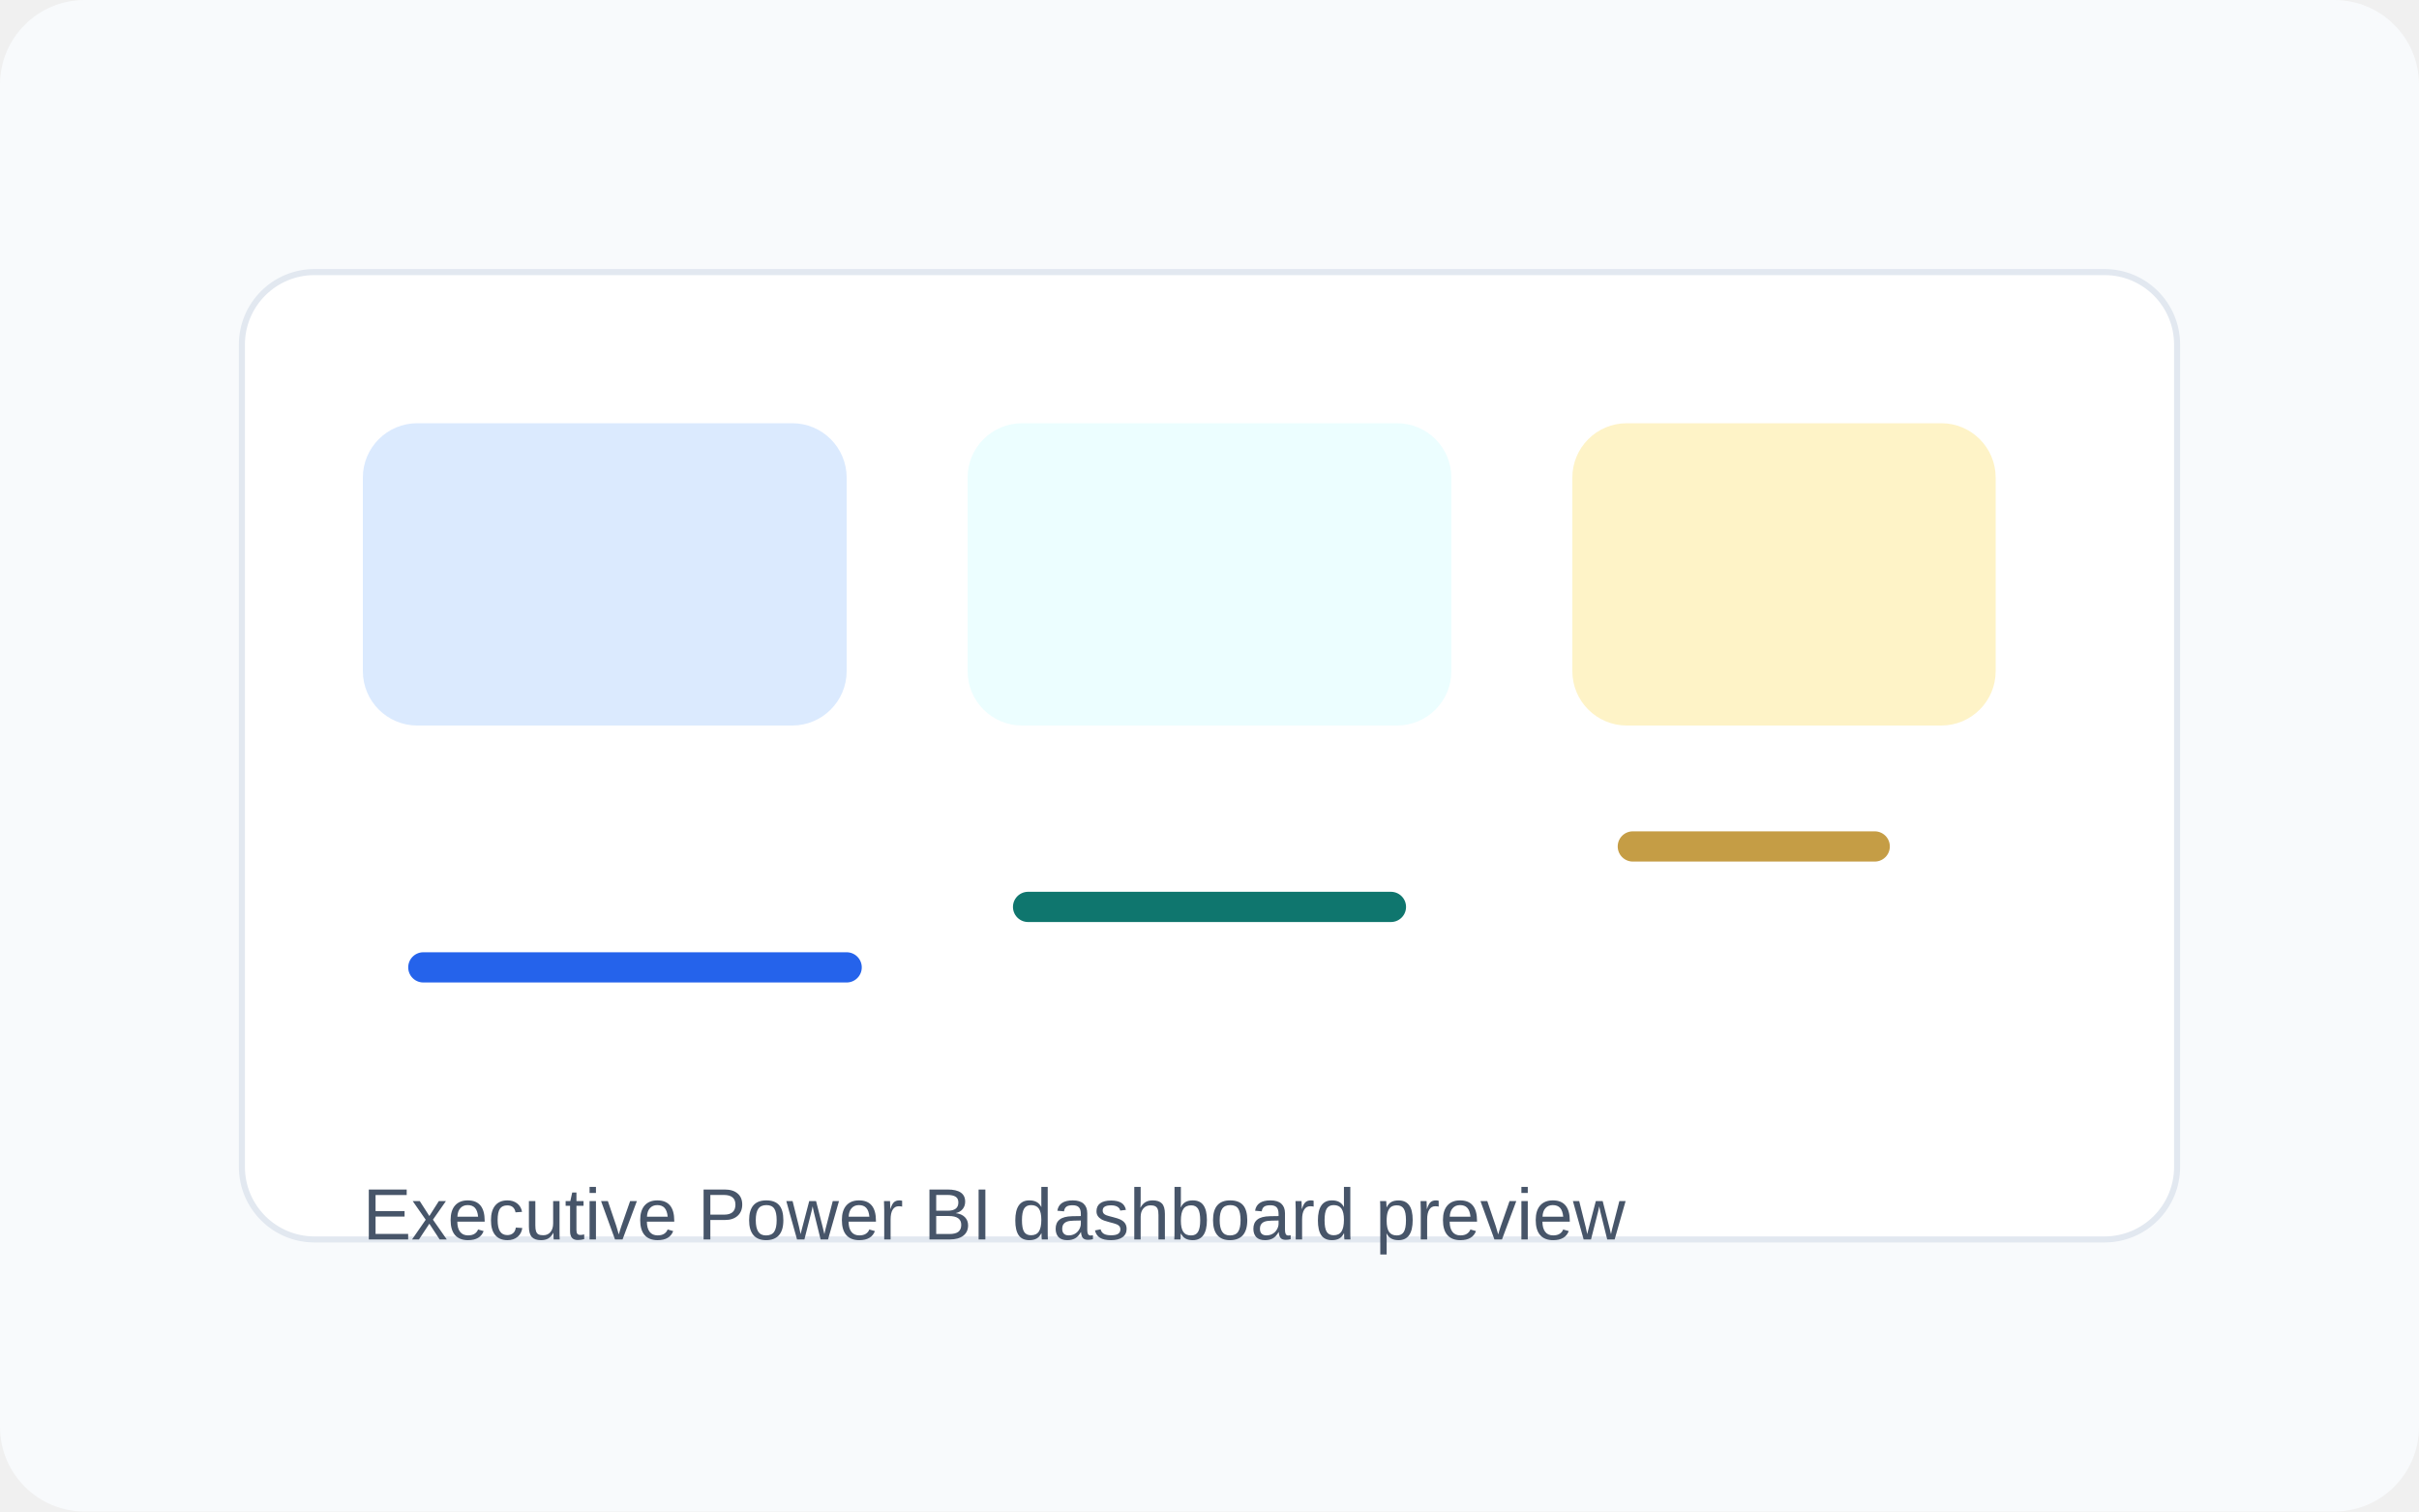
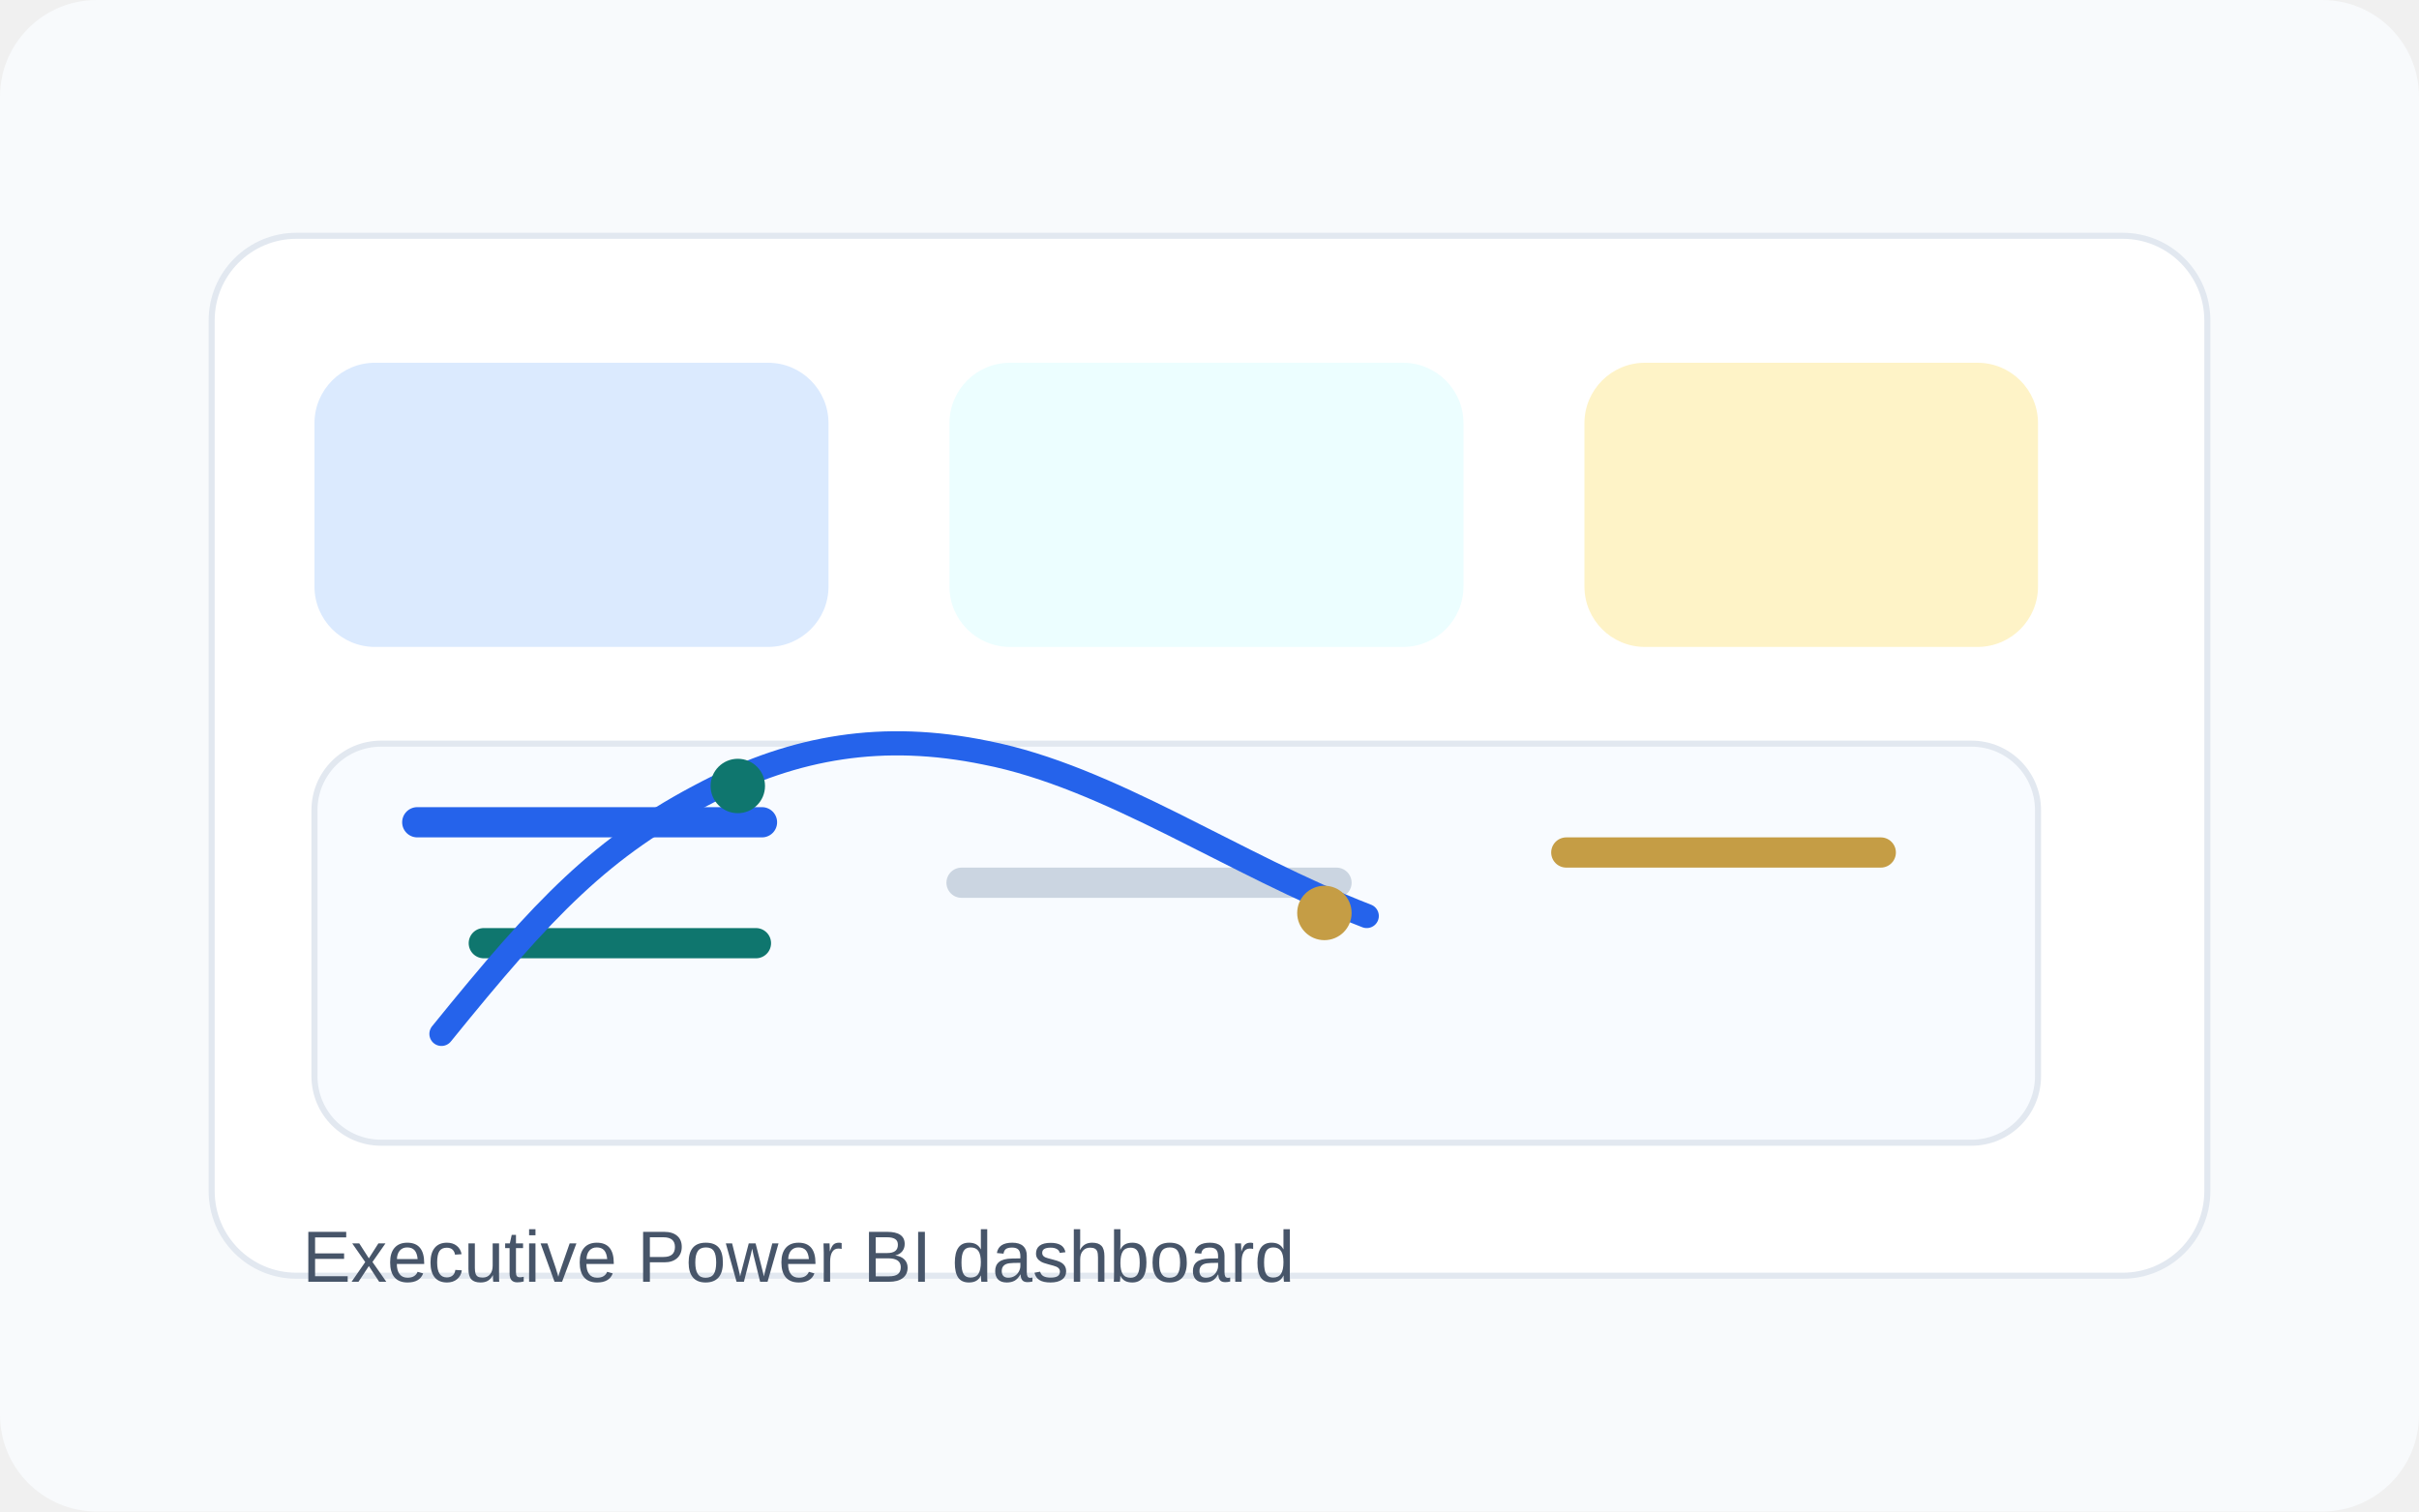
- <svg xmlns="http://www.w3.org/2000/svg" viewBox="0 0 800 500" role="img" aria-label="Executive Power BI dashboard placeholder">
-   <rect width="800" height="500" rx="28" fill="#F8FAFC" />
-   <rect x="80" y="90" width="640" height="320" rx="24" fill="#FFFFFF" stroke="#E2E8F0" stroke-width="2" />
-   <rect x="120" y="140" width="160" height="100" rx="18" fill="#DBEAFE" />
-   <rect x="320" y="140" width="160" height="100" rx="18" fill="#ECFEFF" />
-   <rect x="520" y="140" width="140" height="100" rx="18" fill="#FEF3C7" />
-   <path d="M140 320h140" stroke="#2563EB" stroke-width="10" stroke-linecap="round" />
-   <path d="M340 300h120" stroke="#0F766E" stroke-width="10" stroke-linecap="round" />
-   <path d="M540 280h80" stroke="#C59D45" stroke-width="10" stroke-linecap="round" />
-   <text x="120" y="410" font-family="Segoe UI, Arial" font-size="24" fill="#475569">Executive Power BI dashboard preview</text>
+ <svg xmlns="http://www.w3.org/2000/svg" viewBox="0 0 800 500" role="img" aria-label="Executive Power BI thumbnail">
+   <rect width="800" height="500" rx="32" fill="#F8FAFC" />
+   <rect x="70" y="78" width="660" height="344" rx="28" fill="#FFFFFF" stroke="#E2E8F0" stroke-width="2" />
+   <rect x="104" y="120" width="170" height="94" rx="20" fill="#DBEAFE" />
+   <rect x="314" y="120" width="170" height="94" rx="20" fill="#ECFEFF" />
+   <rect x="524" y="120" width="150" height="94" rx="20" fill="#FEF3C7" />
+   <rect x="104" y="246" width="570" height="132" rx="22" fill="#F8FBFF" stroke="#E2E8F0" stroke-width="2" />
+   <path d="M138 272h114" stroke="#2563EB" stroke-width="10" stroke-linecap="round" />
+   <path d="M160 312h90" stroke="#0F766E" stroke-width="10" stroke-linecap="round" />
+   <path d="M318 292h124" stroke="#CBD5E1" stroke-width="10" stroke-linecap="round" />
+   <path d="M518 282h104" stroke="#C59D45" stroke-width="10" stroke-linecap="round" />
+   <path d="M146 342c34-42 53-62 88-80 29-15 58-20 92-13 41 8 82 37 126 54" stroke="#2563EB" stroke-width="8" fill="none" stroke-linecap="round" />
+   <circle cx="244" cy="260" r="9" fill="#0F766E" />
+   <circle cx="438" cy="302" r="9" fill="#C59D45" />
+   <text x="100" y="424" font-family="Segoe UI, Arial" font-size="24" fill="#475569">Executive Power BI dashboard</text>
</svg>
